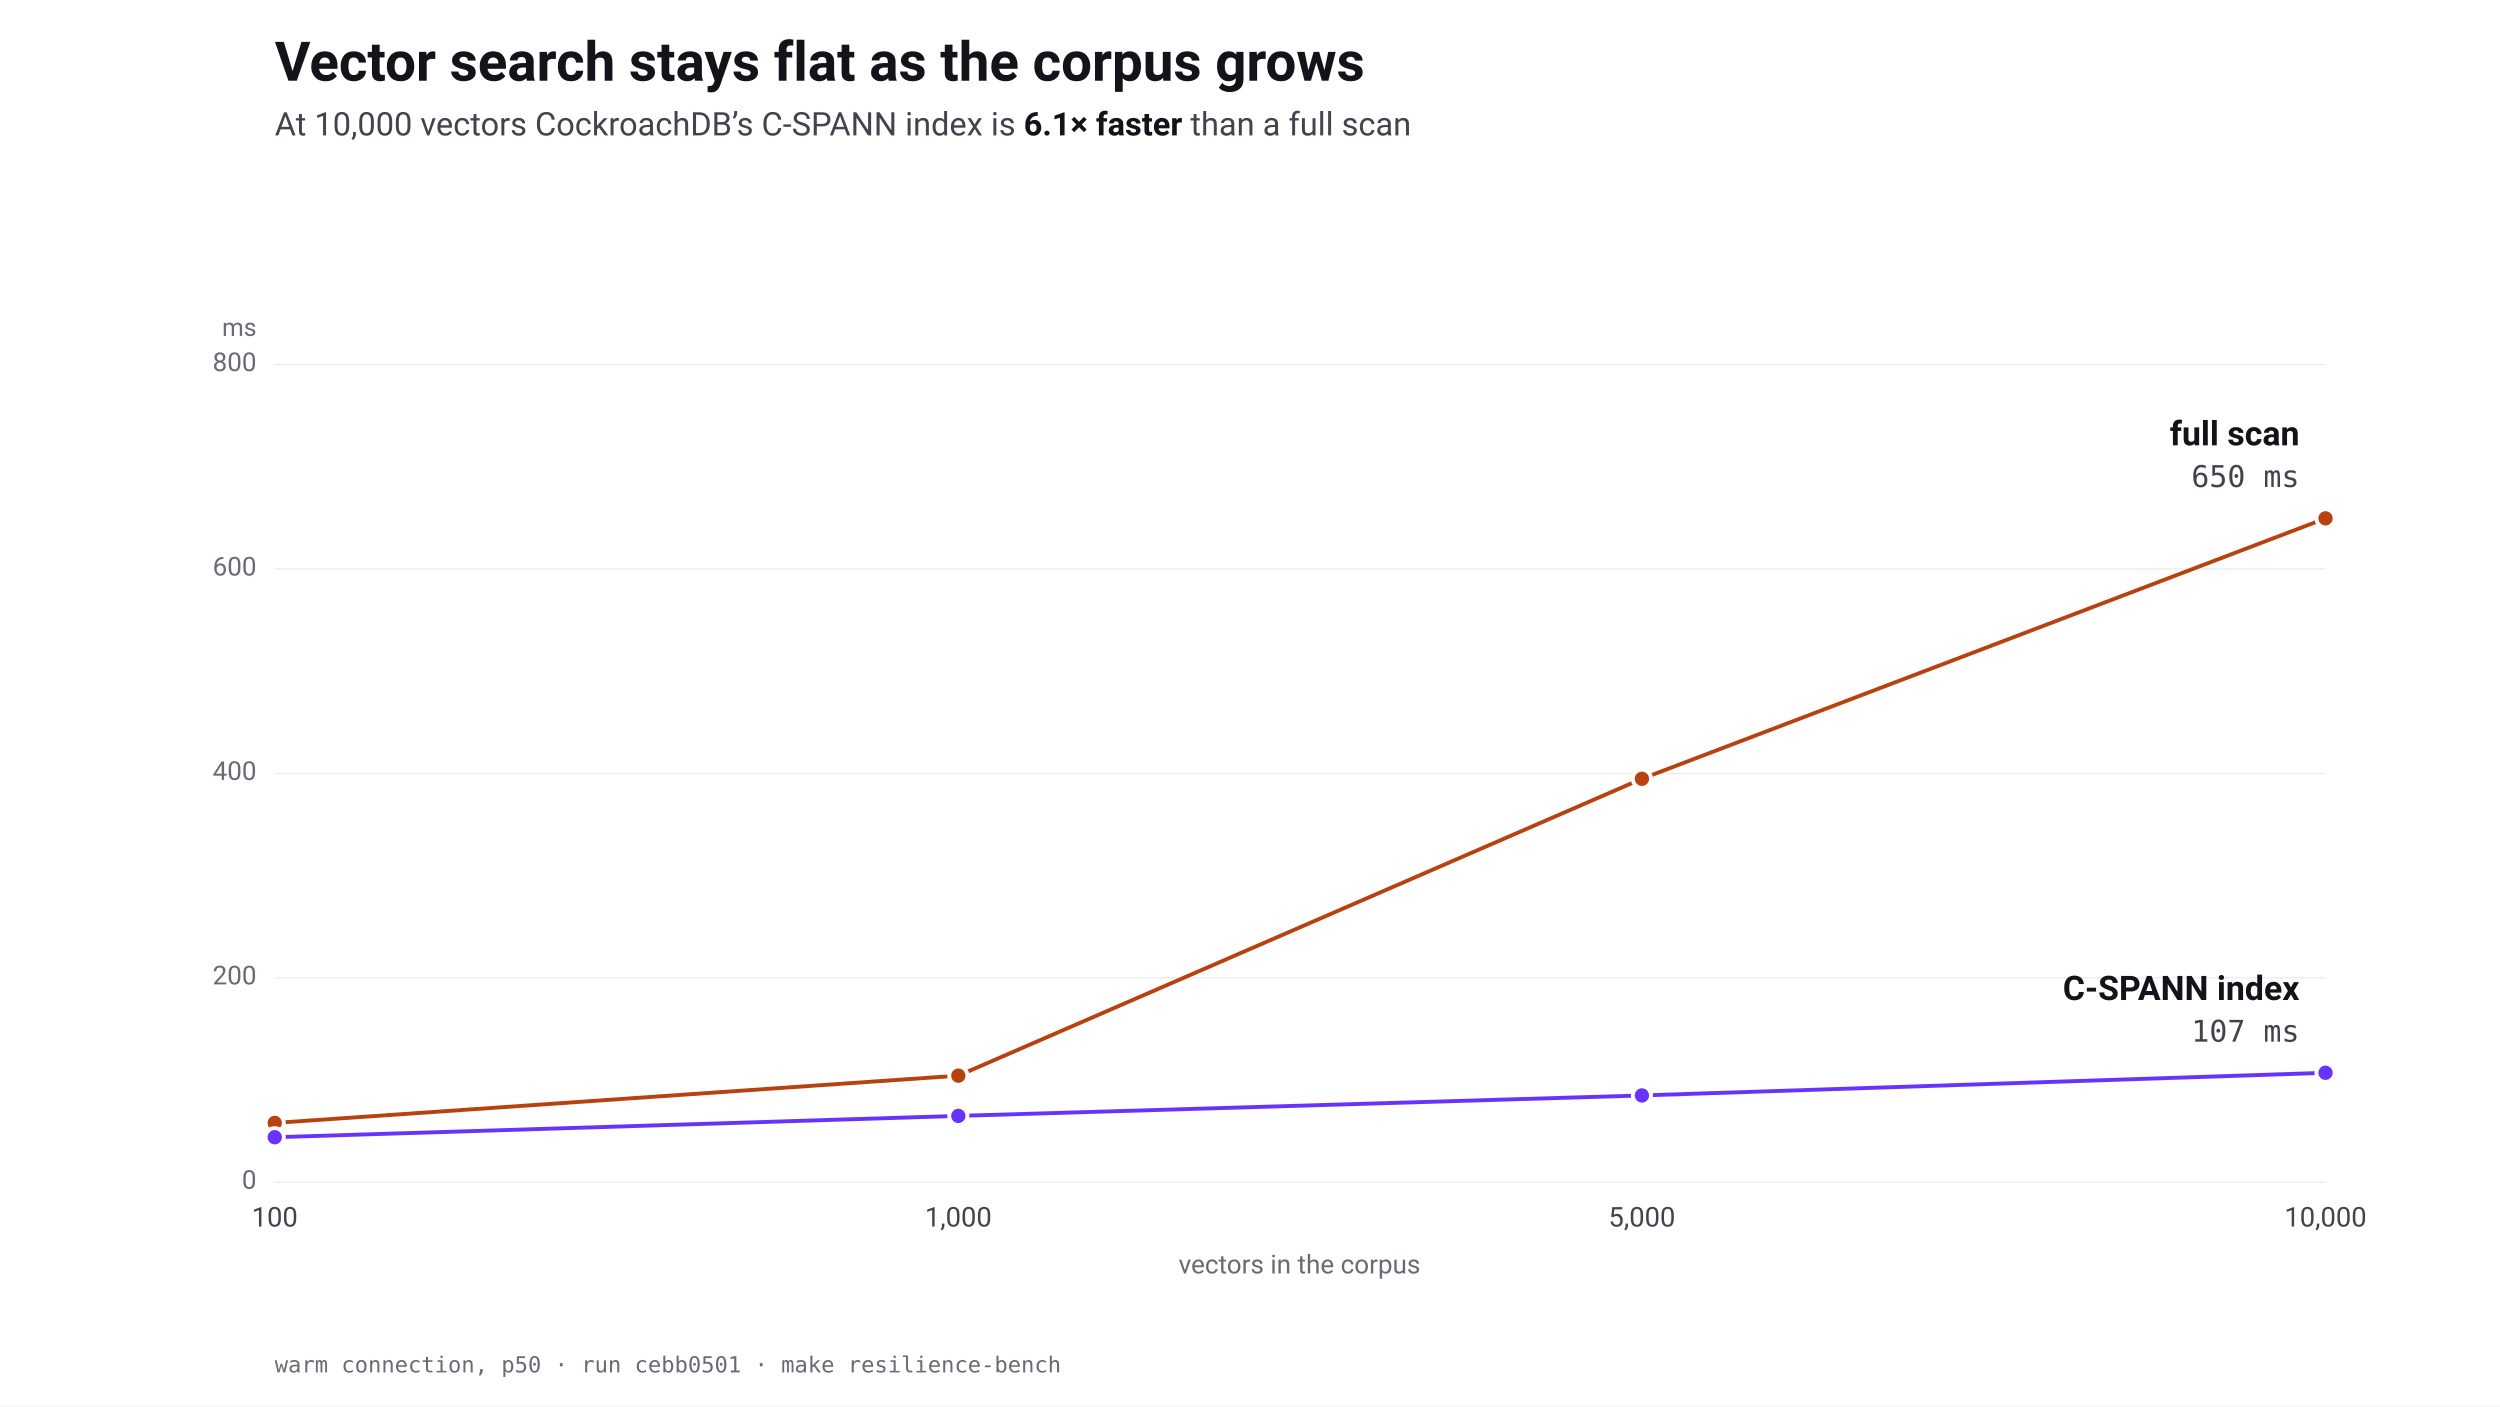
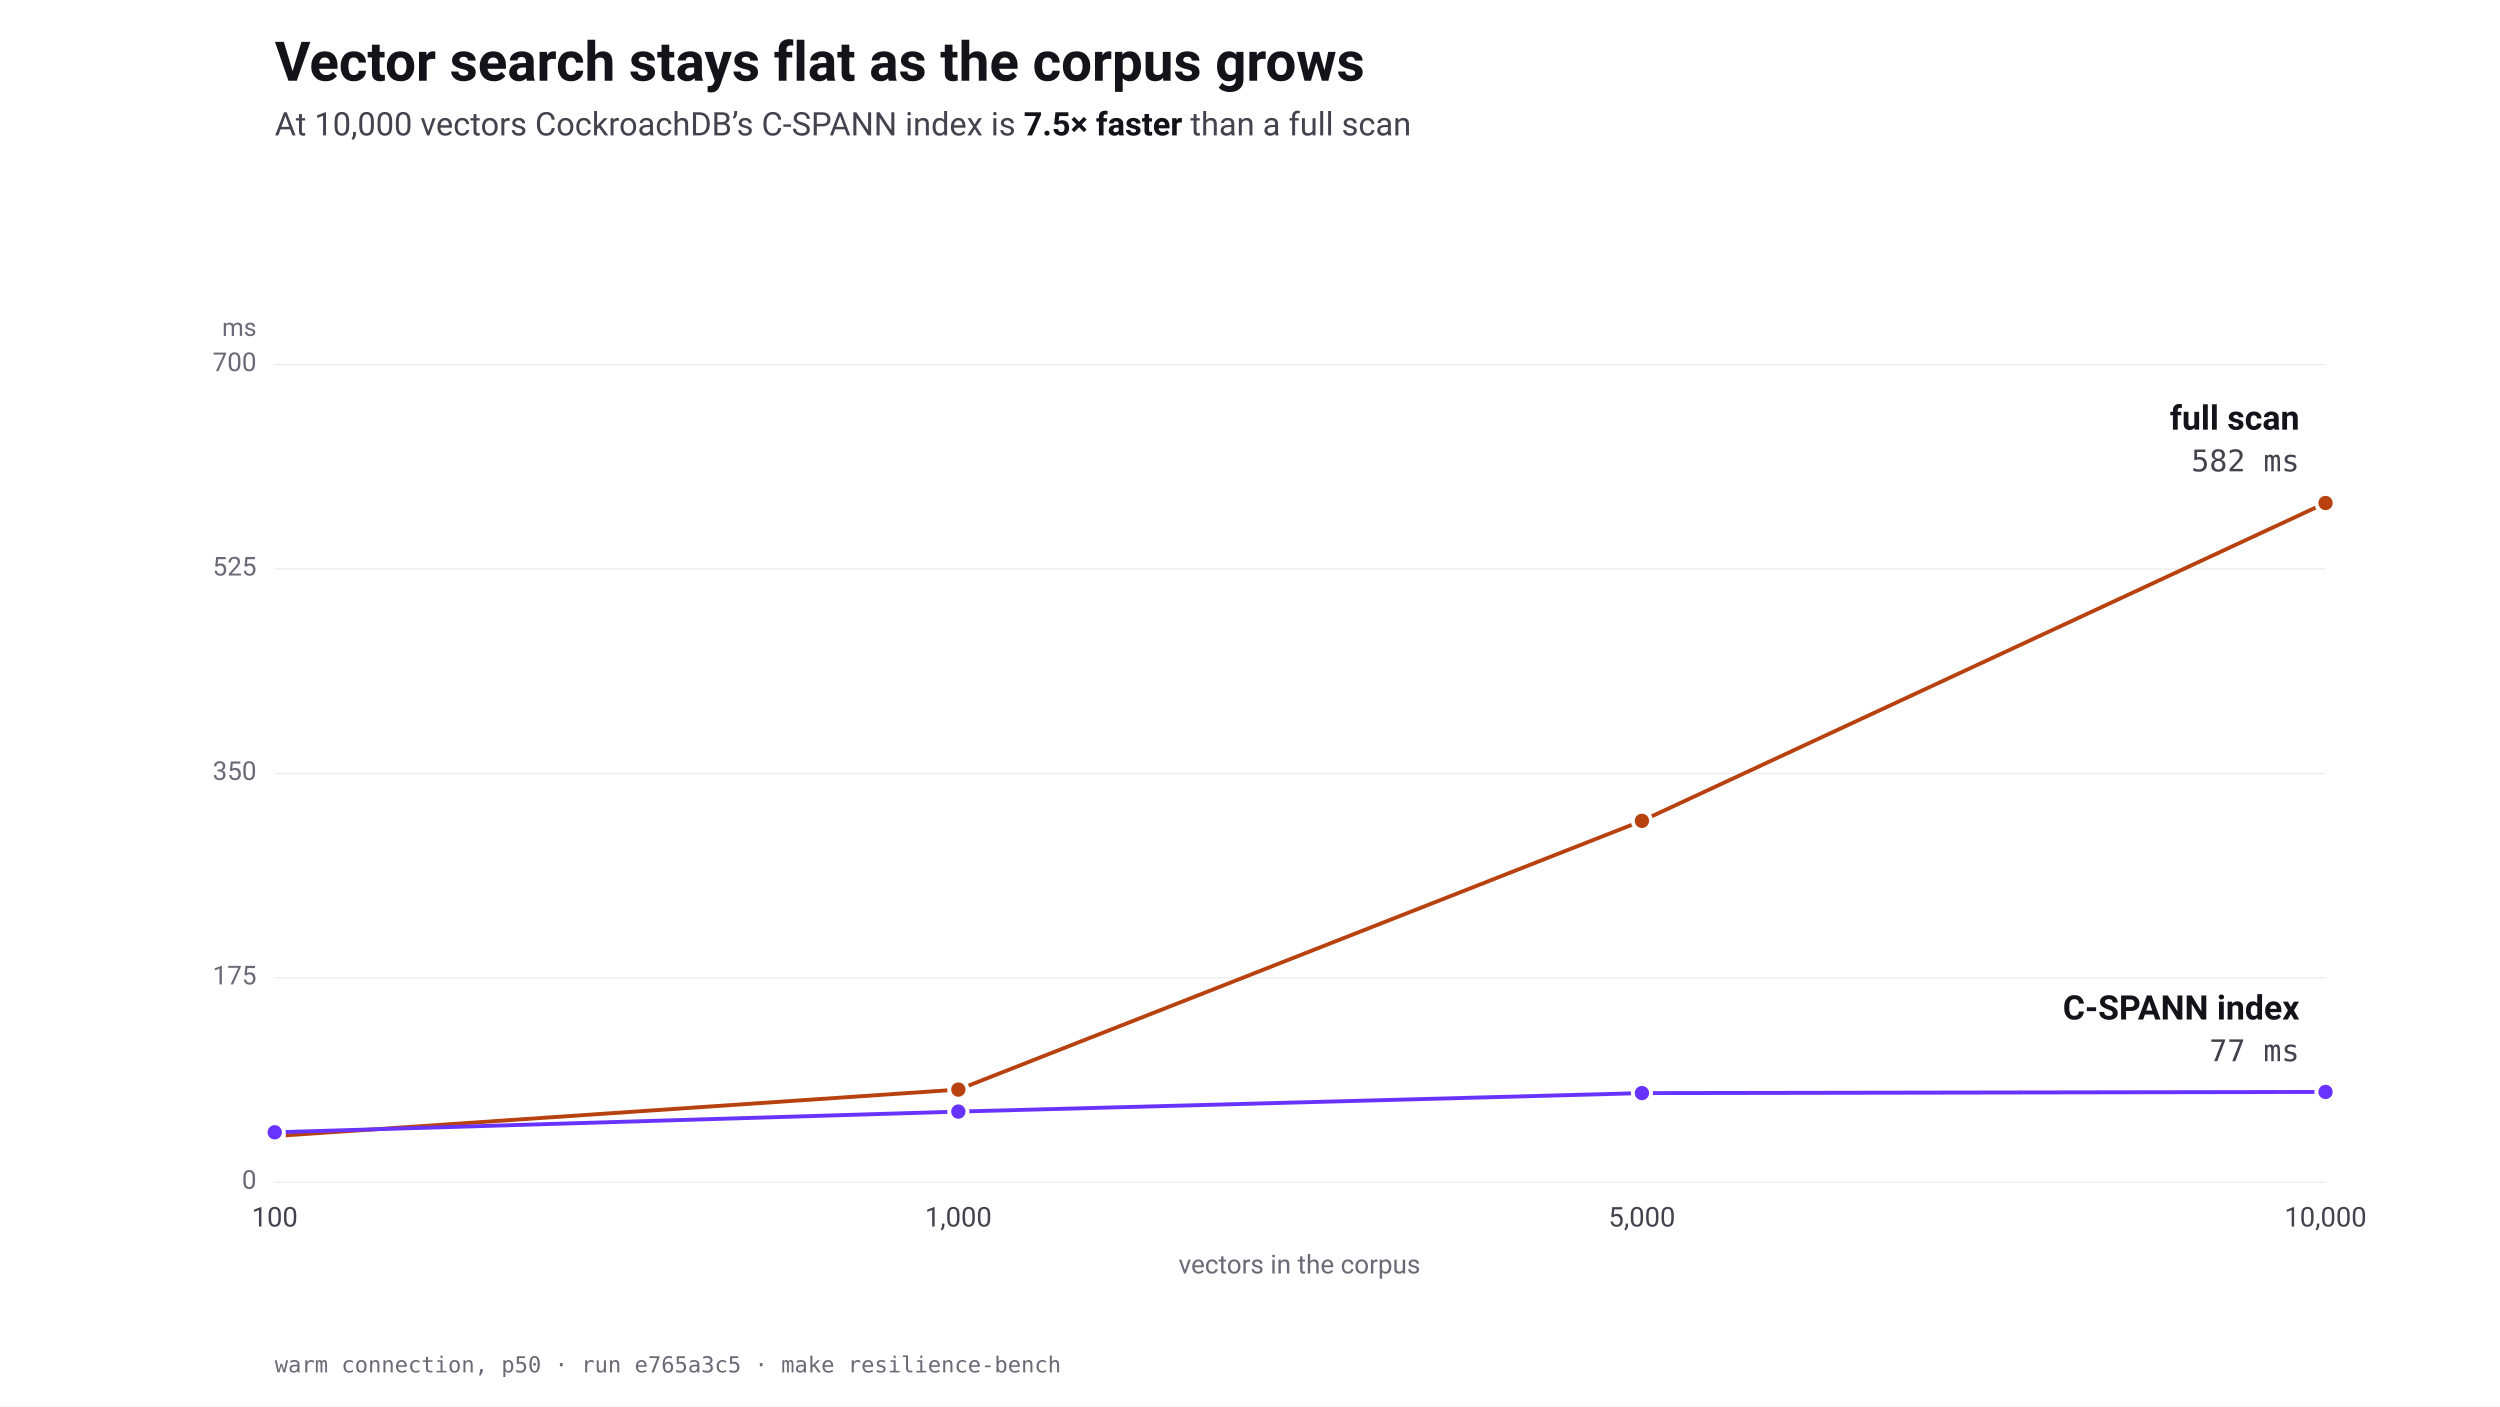
<svg xmlns="http://www.w3.org/2000/svg" width="1920" height="1080" viewBox="0 0 1920 1080" role="img" aria-label="Vector search latency versus corpus size">
  <rect width="1920" height="1080" fill="#ffffff" />
  <text x="211" y="62" fill="#14131a" font-family="ui-sans-serif, -apple-system, 'Segoe UI', Roboto, Helvetica, Arial, sans-serif" font-size="42.0" font-weight="700">Vector search stays flat as the corpus grows</text>
-   <text x="211" y="104" fill="#44424d" font-family="ui-sans-serif, -apple-system, 'Segoe UI', Roboto, Helvetica, Arial, sans-serif" font-size="25.0">At 10,000 vectors CockroachDB’s C-SPANN index is <tspan font-weight="700" fill="#14131a">6.1× faster</tspan> than a full scan</text>
+   <text x="211" y="104" fill="#44424d" font-family="ui-sans-serif, -apple-system, 'Segoe UI', Roboto, Helvetica, Arial, sans-serif" font-size="25.0">At 10,000 vectors CockroachDB’s C-SPANN index is <tspan font-weight="700" fill="#14131a">7.5× faster</tspan> than a full scan</text>
  <line x1="211" y1="908.0" x2="1786" y2="908.0" stroke="rgba(0,0,0,0.08)" stroke-width="1" />
  <text x="197" y="913.0" text-anchor="end" fill="#6b6975" font-family="ui-sans-serif, -apple-system, 'Segoe UI', Roboto, Helvetica, Arial, sans-serif" font-size="20.0">0</text>
  <line x1="211" y1="751.0" x2="1786" y2="751.0" stroke="rgba(0,0,0,0.08)" stroke-width="1" />
-   <text x="197" y="756.0" text-anchor="end" fill="#6b6975" font-family="ui-sans-serif, -apple-system, 'Segoe UI', Roboto, Helvetica, Arial, sans-serif" font-size="20.0">200</text>
+   <text x="197" y="756.0" text-anchor="end" fill="#6b6975" font-family="ui-sans-serif, -apple-system, 'Segoe UI', Roboto, Helvetica, Arial, sans-serif" font-size="20.0">175</text>
  <line x1="211" y1="594.0" x2="1786" y2="594.0" stroke="rgba(0,0,0,0.08)" stroke-width="1" />
-   <text x="197" y="599.0" text-anchor="end" fill="#6b6975" font-family="ui-sans-serif, -apple-system, 'Segoe UI', Roboto, Helvetica, Arial, sans-serif" font-size="20.0">400</text>
+   <text x="197" y="599.0" text-anchor="end" fill="#6b6975" font-family="ui-sans-serif, -apple-system, 'Segoe UI', Roboto, Helvetica, Arial, sans-serif" font-size="20.0">350</text>
  <line x1="211" y1="437.0" x2="1786" y2="437.0" stroke="rgba(0,0,0,0.08)" stroke-width="1" />
-   <text x="197" y="442.0" text-anchor="end" fill="#6b6975" font-family="ui-sans-serif, -apple-system, 'Segoe UI', Roboto, Helvetica, Arial, sans-serif" font-size="20.0">600</text>
+   <text x="197" y="442.0" text-anchor="end" fill="#6b6975" font-family="ui-sans-serif, -apple-system, 'Segoe UI', Roboto, Helvetica, Arial, sans-serif" font-size="20.0">525</text>
  <line x1="211" y1="280.0" x2="1786" y2="280.0" stroke="rgba(0,0,0,0.08)" stroke-width="1" />
-   <text x="197" y="285.0" text-anchor="end" fill="#6b6975" font-family="ui-sans-serif, -apple-system, 'Segoe UI', Roboto, Helvetica, Arial, sans-serif" font-size="20.0">800</text>
+   <text x="197" y="285.0" text-anchor="end" fill="#6b6975" font-family="ui-sans-serif, -apple-system, 'Segoe UI', Roboto, Helvetica, Arial, sans-serif" font-size="20.0">700</text>
  <text x="197" y="258" text-anchor="end" fill="#6b6975" font-family="ui-sans-serif, -apple-system, 'Segoe UI', Roboto, Helvetica, Arial, sans-serif" font-size="19.0">ms</text>
  <text x="211.0" y="942" text-anchor="middle" fill="#44424d" font-family="ui-sans-serif, -apple-system, 'Segoe UI', Roboto, Helvetica, Arial, sans-serif" font-size="21.0">100</text>
  <text x="736.0" y="942" text-anchor="middle" fill="#44424d" font-family="ui-sans-serif, -apple-system, 'Segoe UI', Roboto, Helvetica, Arial, sans-serif" font-size="21.0">1,000</text>
  <text x="1261.0" y="942" text-anchor="middle" fill="#44424d" font-family="ui-sans-serif, -apple-system, 'Segoe UI', Roboto, Helvetica, Arial, sans-serif" font-size="21.0">5,000</text>
  <text x="1786.0" y="942" text-anchor="middle" fill="#44424d" font-family="ui-sans-serif, -apple-system, 'Segoe UI', Roboto, Helvetica, Arial, sans-serif" font-size="21.0">10,000</text>
  <text x="998" y="978" text-anchor="middle" fill="#6b6975" font-family="ui-sans-serif, -apple-system, 'Segoe UI', Roboto, Helvetica, Arial, sans-serif" font-size="20.0">vectors in the corpus</text>
-   <polyline points="211.0,862.4 736.0,826.1 1261.0,598.1 1786.0,398.1" fill="none" stroke="#b8420f" stroke-width="3.0" stroke-linejoin="round" stroke-linecap="round" />
-   <circle cx="211.0" cy="862.4" r="7.0" fill="#b8420f" stroke="#ffffff" stroke-width="3.0" />
-   <circle cx="736.0" cy="826.1" r="7.0" fill="#b8420f" stroke="#ffffff" stroke-width="3.0" />
-   <circle cx="1261.0" cy="598.1" r="7.0" fill="#b8420f" stroke="#ffffff" stroke-width="3.0" />
-   <circle cx="1786.0" cy="398.1" r="7.0" fill="#b8420f" stroke="#ffffff" stroke-width="3.0" />
-   <text x="1766" y="342" text-anchor="end" fill="#14131a" font-family="ui-sans-serif, -apple-system, 'Segoe UI', Roboto, Helvetica, Arial, sans-serif" font-size="26.0" font-weight="700">full scan</text>
-   <text x="1766" y="374" text-anchor="end" fill="#44424d" font-family="ui-monospace, 'Cascadia Code', Consolas, 'SF Mono', monospace" font-size="23.0">650 ms</text>
-   <polyline points="211.0,873.4 736.0,857.0 1261.0,841.3 1786.0,823.9" fill="none" stroke="#6933ff" stroke-width="3.0" stroke-linejoin="round" stroke-linecap="round" />
-   <circle cx="211.0" cy="873.4" r="7.0" fill="#6933ff" stroke="#ffffff" stroke-width="3.0" />
-   <circle cx="736.0" cy="857.0" r="7.0" fill="#6933ff" stroke="#ffffff" stroke-width="3.0" />
-   <circle cx="1261.0" cy="841.3" r="7.0" fill="#6933ff" stroke="#ffffff" stroke-width="3.0" />
-   <circle cx="1786.0" cy="823.9" r="7.0" fill="#6933ff" stroke="#ffffff" stroke-width="3.0" />
-   <text x="1766" y="768" text-anchor="end" fill="#14131a" font-family="ui-sans-serif, -apple-system, 'Segoe UI', Roboto, Helvetica, Arial, sans-serif" font-size="26.0" font-weight="700">C-SPANN index</text>
-   <text x="1766" y="800" text-anchor="end" fill="#44424d" font-family="ui-monospace, 'Cascadia Code', Consolas, 'SF Mono', monospace" font-size="23.0">107 ms</text>
-   <text x="211" y="1054" fill="#6b6975" font-family="ui-monospace, 'Cascadia Code', Consolas, 'SF Mono', monospace" font-size="17.0">warm connection, p50 · run cebb0501 · make resilience-bench</text>
+   <polyline points="211.0,872.5 736.0,836.8 1261.0,630.4 1786.0,386.3" fill="none" stroke="#b8420f" stroke-width="3.0" stroke-linejoin="round" stroke-linecap="round" />
+   <circle cx="211.0" cy="872.5" r="7.0" fill="#b8420f" stroke="#ffffff" stroke-width="3.0" />
+   <circle cx="736.0" cy="836.8" r="7.0" fill="#b8420f" stroke="#ffffff" stroke-width="3.0" />
+   <circle cx="1261.0" cy="630.4" r="7.0" fill="#b8420f" stroke="#ffffff" stroke-width="3.0" />
+   <circle cx="1786.0" cy="386.3" r="7.0" fill="#b8420f" stroke="#ffffff" stroke-width="3.0" />
+   <text x="1766" y="330" text-anchor="end" fill="#14131a" font-family="ui-sans-serif, -apple-system, 'Segoe UI', Roboto, Helvetica, Arial, sans-serif" font-size="26.0" font-weight="700">full scan</text>
+   <text x="1766" y="362" text-anchor="end" fill="#44424d" font-family="ui-monospace, 'Cascadia Code', Consolas, 'SF Mono', monospace" font-size="23.0">582 ms</text>
+   <polyline points="211.0,869.6 736.0,853.7 1261.0,839.5 1786.0,838.6" fill="none" stroke="#6933ff" stroke-width="3.0" stroke-linejoin="round" stroke-linecap="round" />
+   <circle cx="211.0" cy="869.6" r="7.0" fill="#6933ff" stroke="#ffffff" stroke-width="3.0" />
+   <circle cx="736.0" cy="853.7" r="7.0" fill="#6933ff" stroke="#ffffff" stroke-width="3.0" />
+   <circle cx="1261.0" cy="839.5" r="7.0" fill="#6933ff" stroke="#ffffff" stroke-width="3.0" />
+   <circle cx="1786.0" cy="838.6" r="7.0" fill="#6933ff" stroke="#ffffff" stroke-width="3.0" />
+   <text x="1766" y="783" text-anchor="end" fill="#14131a" font-family="ui-sans-serif, -apple-system, 'Segoe UI', Roboto, Helvetica, Arial, sans-serif" font-size="26.0" font-weight="700">C-SPANN index</text>
+   <text x="1766" y="815" text-anchor="end" fill="#44424d" font-family="ui-monospace, 'Cascadia Code', Consolas, 'SF Mono', monospace" font-size="23.0">77 ms</text>
+   <text x="211" y="1054" fill="#6b6975" font-family="ui-monospace, 'Cascadia Code', Consolas, 'SF Mono', monospace" font-size="17.0">warm connection, p50 · run e765a3c5 · make resilience-bench</text>
</svg>
